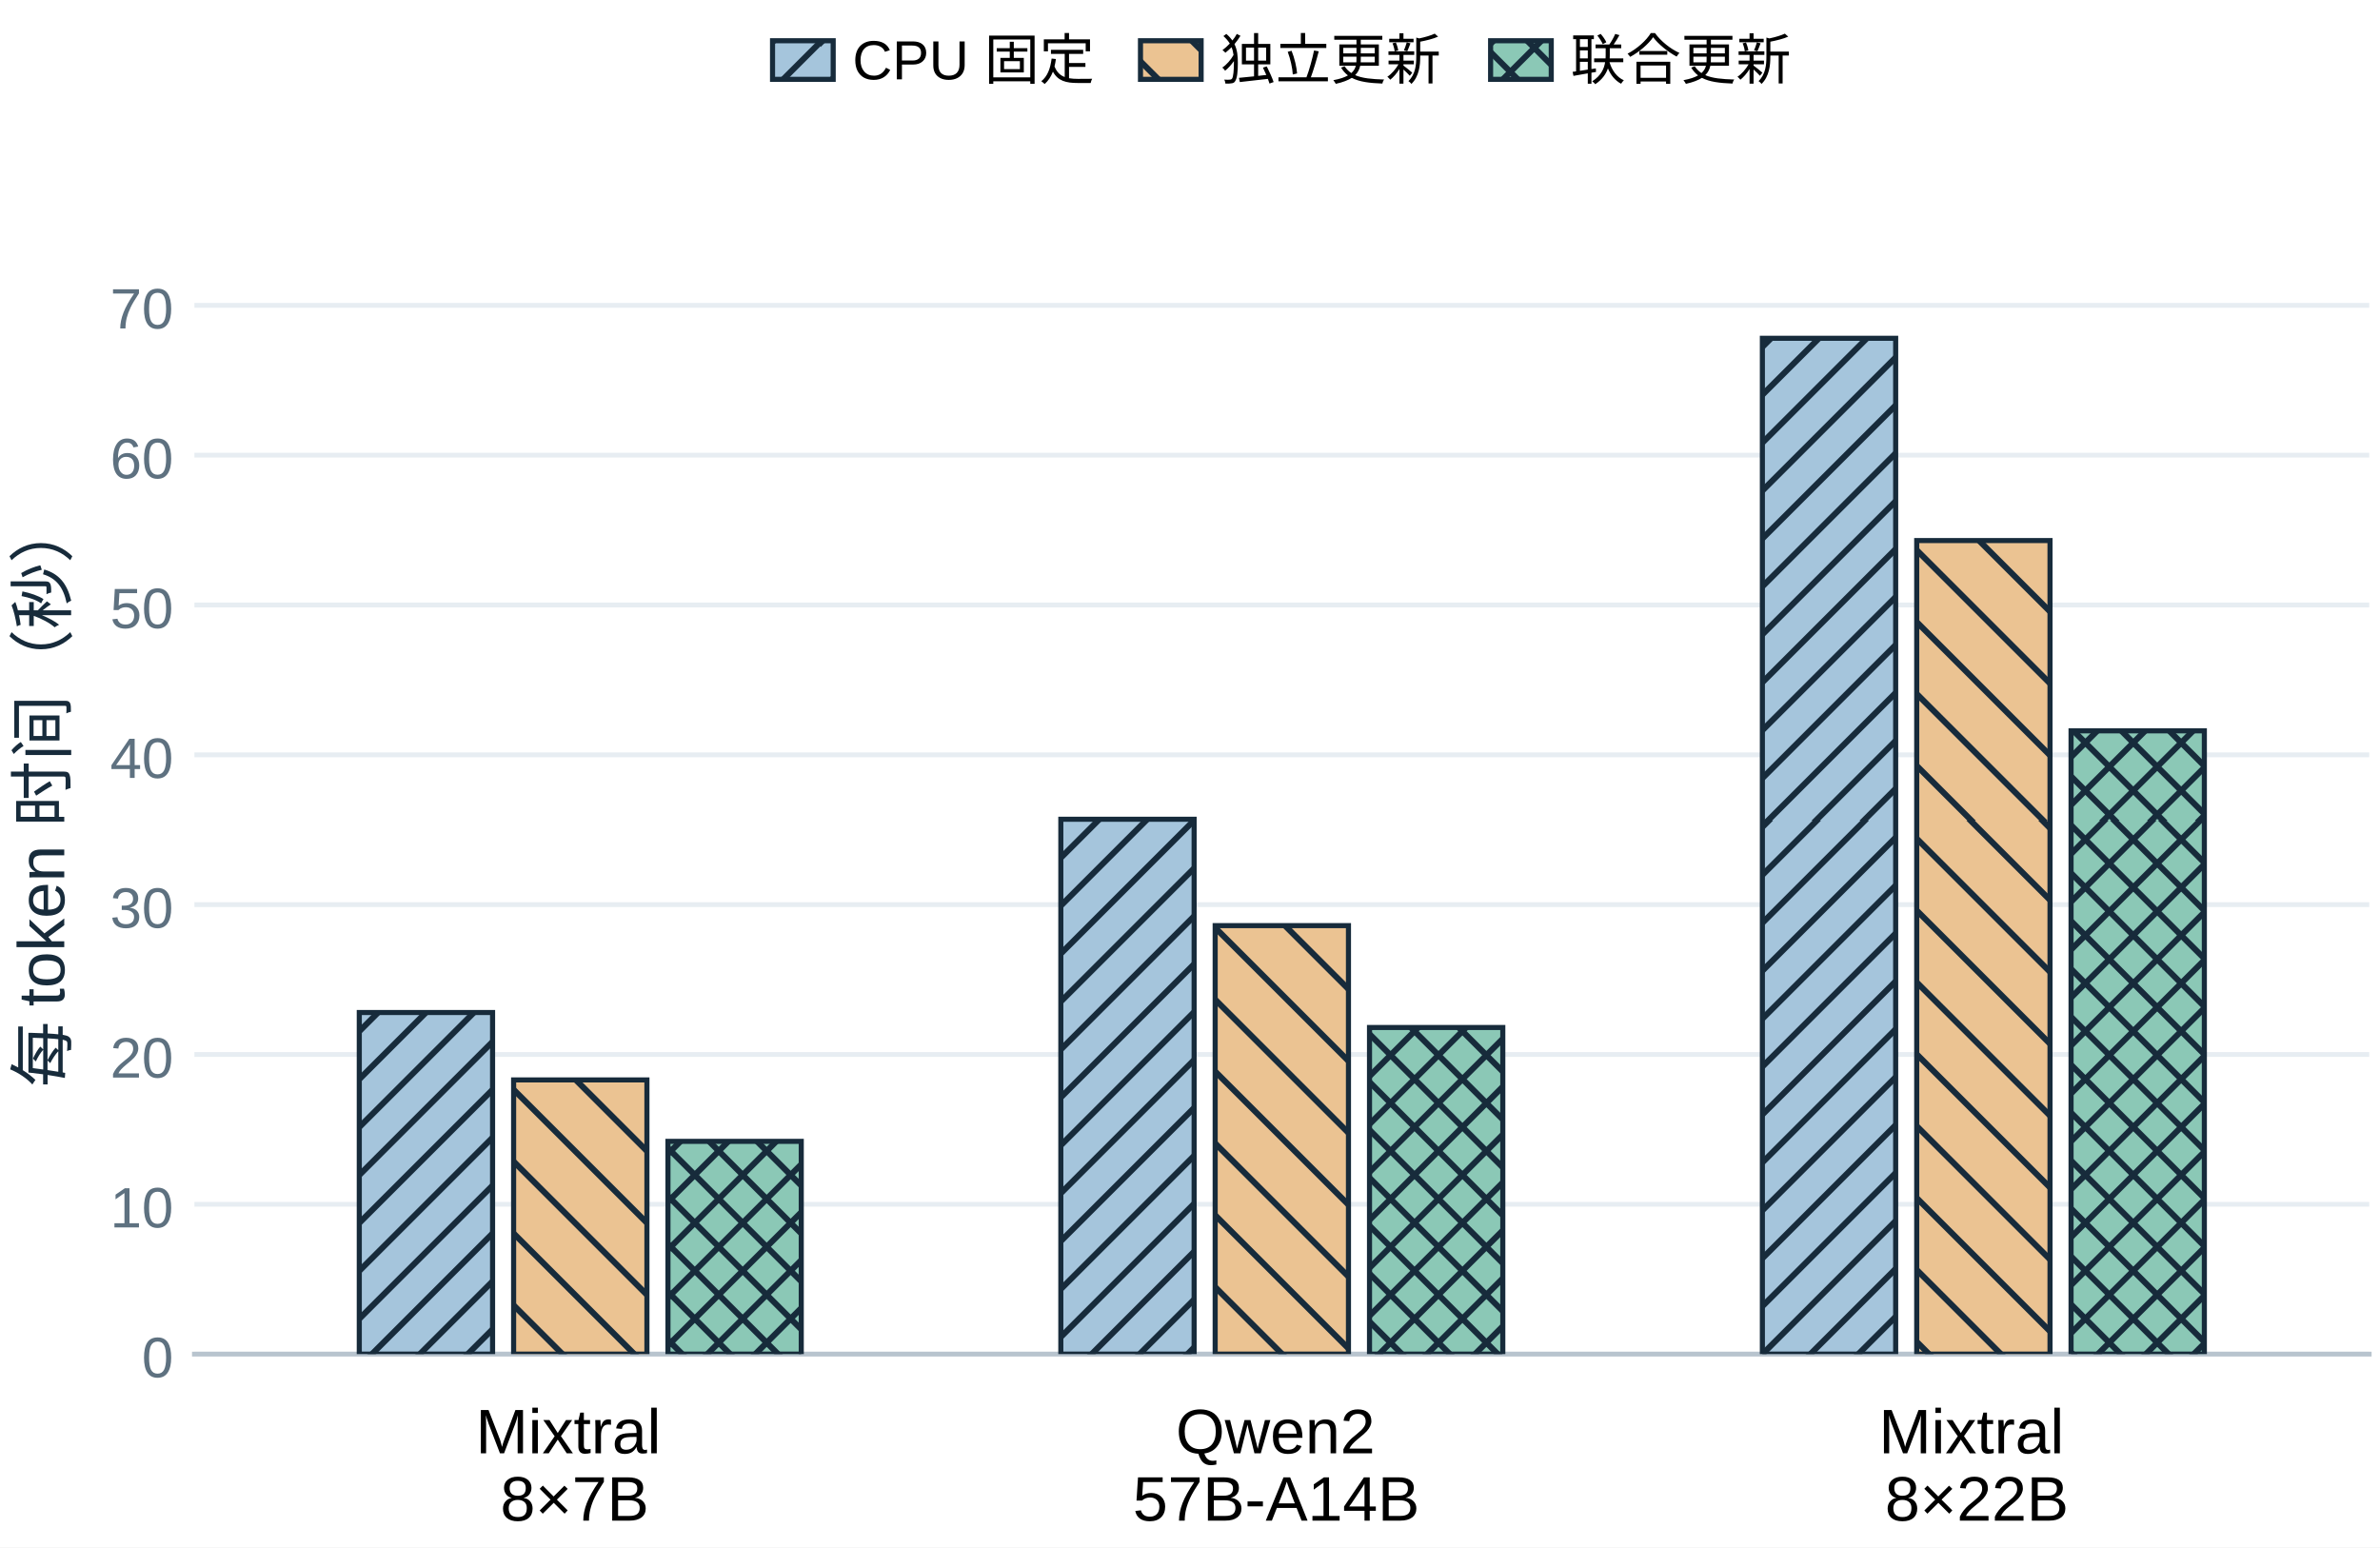
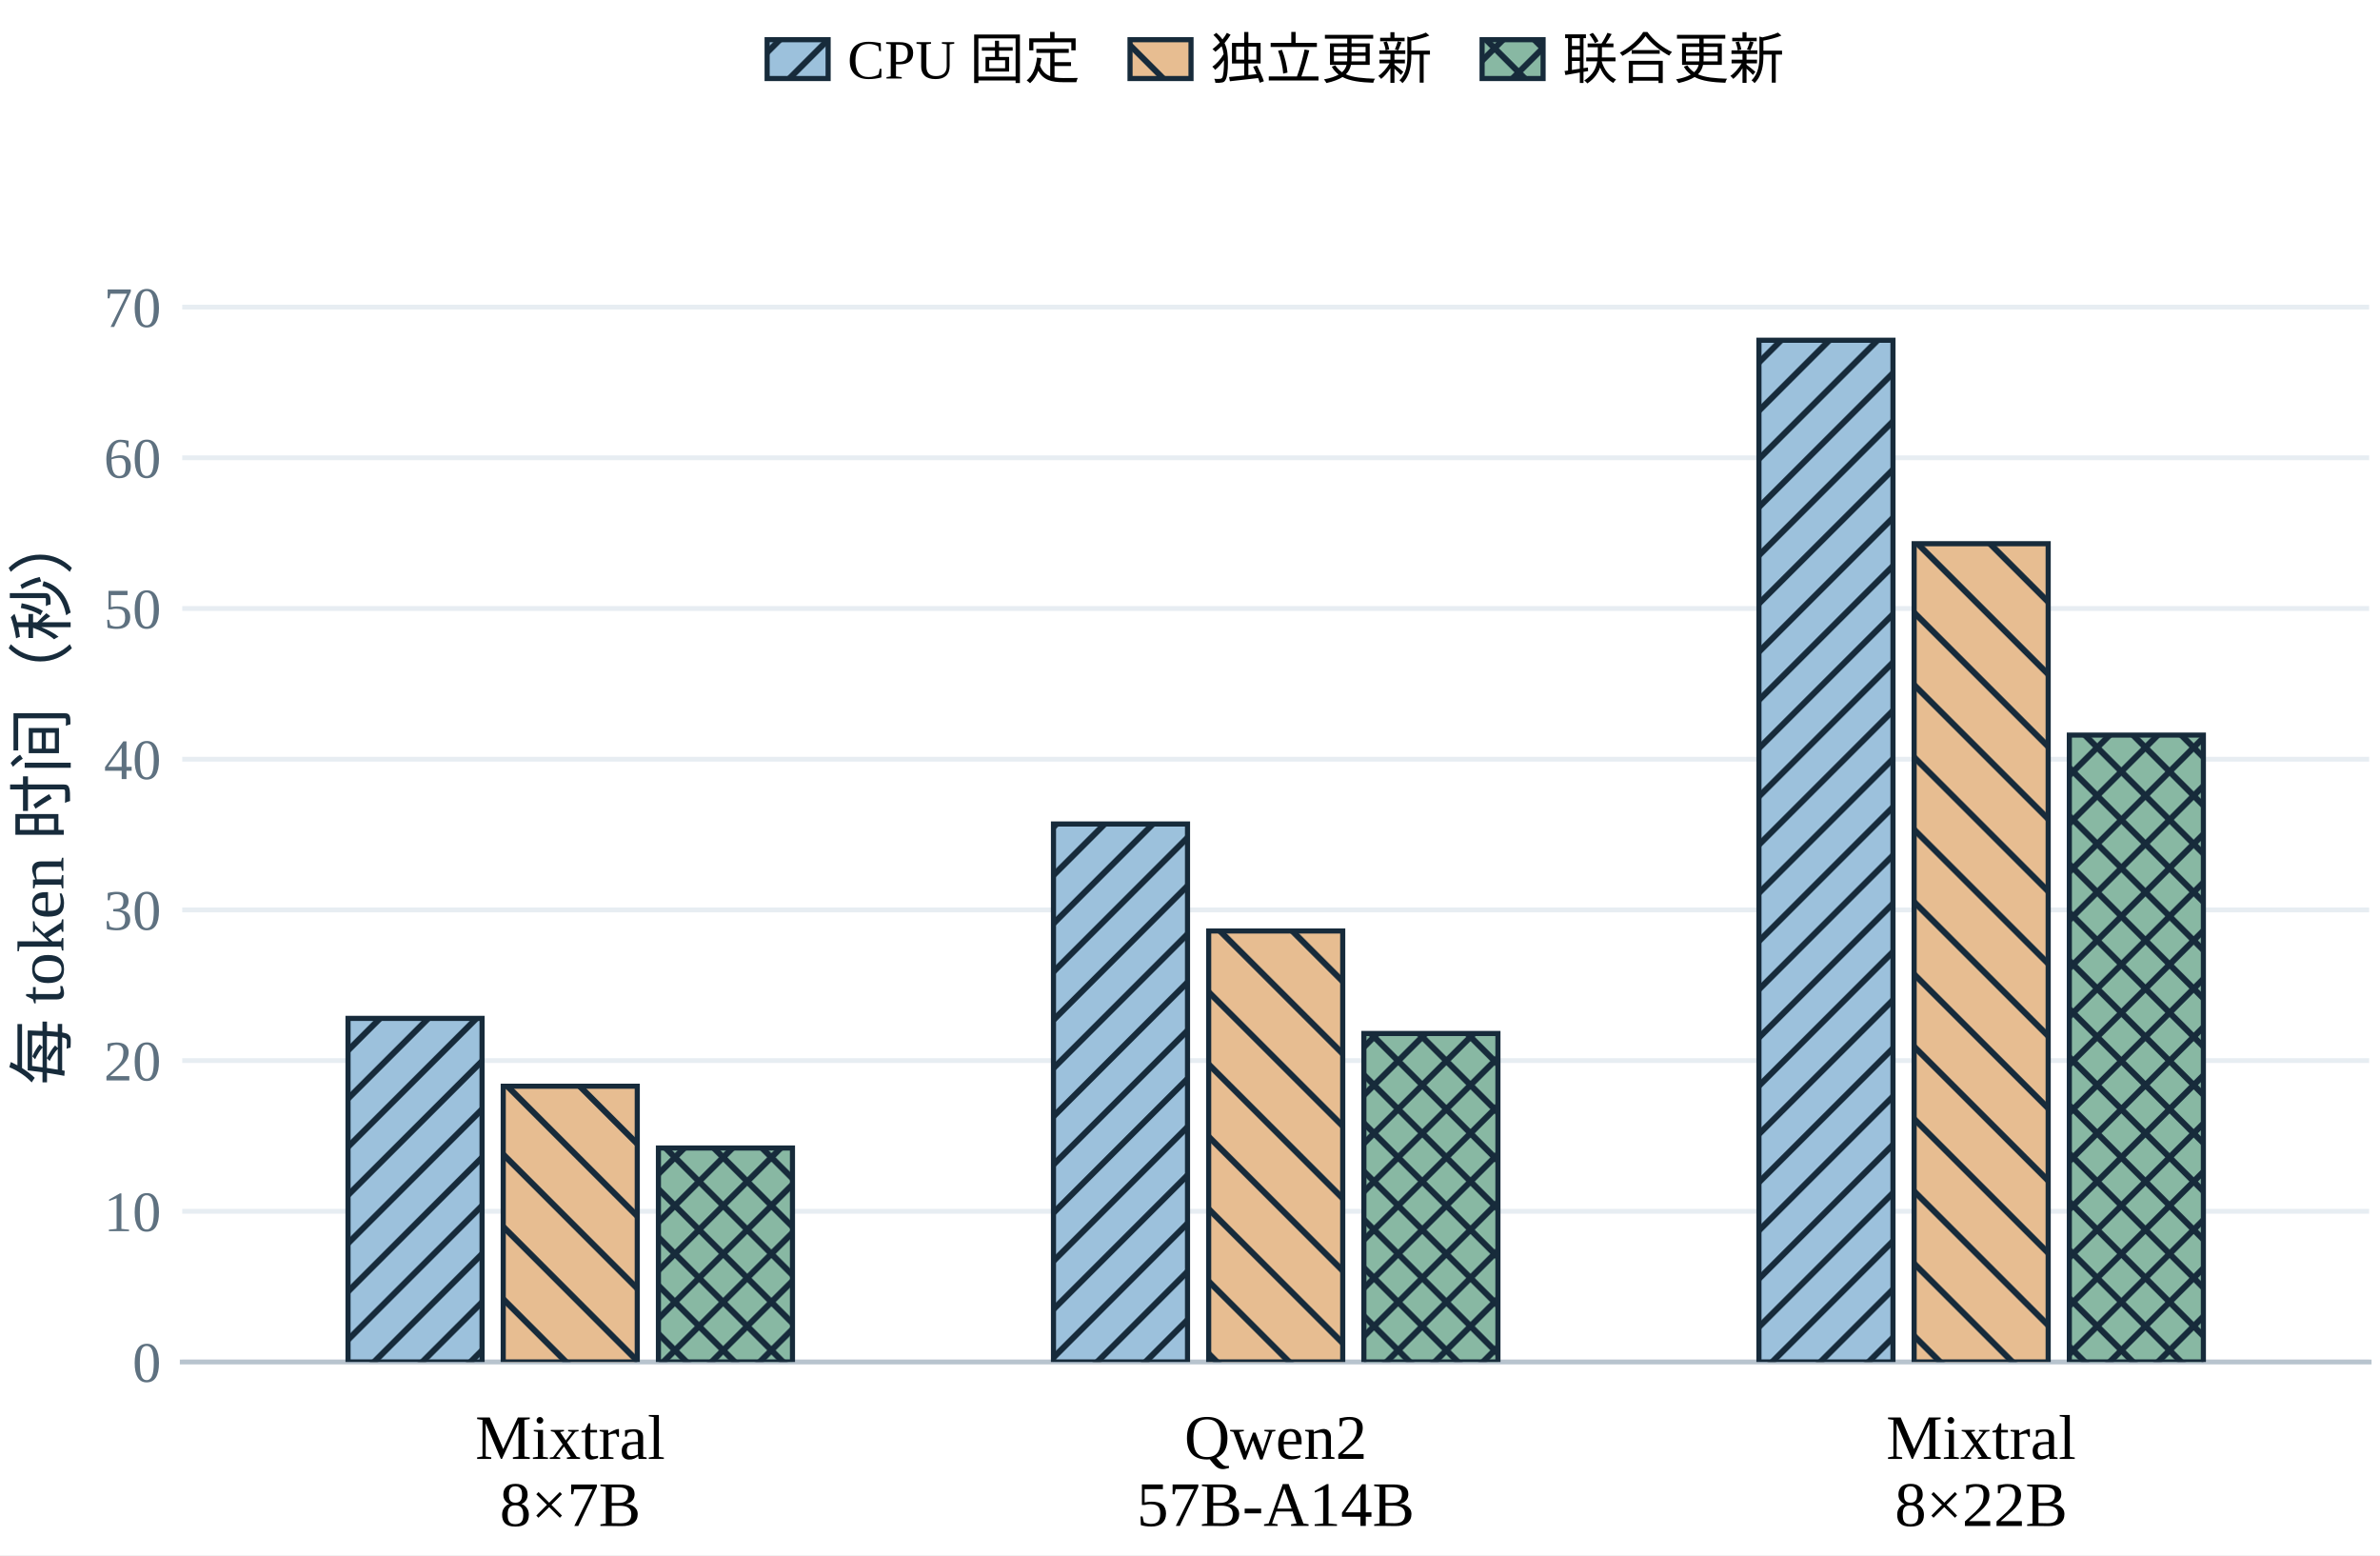
- <svg xmlns="http://www.w3.org/2000/svg" width="397.12pt" height="258.202pt" viewBox="0 0 397.12 258.202" version="1.1">
+ <svg xmlns="http://www.w3.org/2000/svg" width="394.92pt" height="257.987pt" viewBox="0 0 394.92 257.987" version="1.1">
  <defs>
    <style type="text/css">*{stroke-linejoin: round; stroke-linecap: butt}</style>
  </defs>
  <g id="figure_1">
    <g id="patch_1">
-       <path d="M 0 258.202  L 397.12 258.202  L 397.12 0  L 0 0  z " style="fill: #ffffff" />
+       <path d="M 0 257.987  L 394.92 257.987  L 394.92 0  L 0 0  z " style="fill: #ffffff" />
    </g>
    <g id="axes_1">
      <g id="patch_2">
-         <path d="M 32.44 225.935  L 395.32 225.935  L 395.32 38.447  L 32.44 38.447  z " style="fill: #ffffff" />
+         <path d="M 30.24 225.935  L 393.12 225.935  L 393.12 38.447  L 30.24 38.447  z " style="fill: #ffffff" />
      </g>
      <g id="matplotlib.axis_1">
        <g id="xtick_1">
          <g id="line2d_1" />
          <g id="text_1">
-             <text style="font-size: 10.5px; font-family: 'Microsoft YaHei', 'SimHei', 'Arial', sans-serif" transform="translate(79.37481 242.4846)">Mixtral</text>
-             <text style="font-size: 10.5px; font-family: 'Microsoft YaHei', 'SimHei', 'Arial', sans-serif" transform="translate(83.47637 253.7177)">8×7B</text>
+             <text style="font-size: 10.5px; font-family: 'Times New Roman', 'SimSun'" transform="translate(78.87483 242.0133)">Mixtral</text>
+             <text style="font-size: 10.5px; font-family: 'Times New Roman', 'SimSun'" transform="translate(82.90994 253.1336)">8×7B</text>
          </g>
        </g>
        <g id="xtick_2">
          <g id="line2d_2" />
          <g id="text_2">
-             <text style="font-size: 10.5px; font-family: 'Microsoft YaHei', 'SimHei', 'Arial', sans-serif" transform="translate(196.1917 242.4846)">Qwen2</text>
-             <text style="font-size: 10.5px; font-family: 'Microsoft YaHei', 'SimHei', 'Arial', sans-serif" transform="translate(189.0115 253.7177)">57B-A14B</text>
+             <text style="font-size: 10.5px; font-family: 'Times New Roman', 'SimSun'" transform="translate(196.517 242.0026)">Qwen2</text>
+             <text style="font-size: 10.5px; font-family: 'Times New Roman', 'SimSun'" transform="translate(188.637 253.123)">57B-A14B</text>
          </g>
        </g>
        <g id="xtick_3">
          <g id="line2d_3" />
          <g id="text_3">
-             <text style="font-size: 10.5px; font-family: 'Microsoft YaHei', 'SimHei', 'Arial', sans-serif" transform="translate(313.4909 242.4846)">Mixtral</text>
-             <text style="font-size: 10.5px; font-family: 'Microsoft YaHei', 'SimHei', 'Arial', sans-serif" transform="translate(314.5139 253.7177)">8×22B</text>
+             <text style="font-size: 10.5px; font-family: 'Times New Roman', 'SimSun'" transform="translate(312.991 242.0133)">Mixtral</text>
+             <text style="font-size: 10.5px; font-family: 'Times New Roman', 'SimSun'" transform="translate(314.4011 253.1336)">8×22B</text>
          </g>
        </g>
      </g>
      <g id="matplotlib.axis_2">
        <g id="ytick_1">
          <g id="line2d_4">
-             <path d="M 32.44 225.935  L 395.32 225.935  " clip-path="url(#p4dd249bf04)" style="fill: none; stroke: #e7edf2; stroke-width: 0.8; stroke-linecap: square" />
+             <path d="M 30.24 225.935  L 393.12 225.935  " clip-path="url(#pfe33be3c45)" style="fill: none; stroke: #e7edf2; stroke-width: 0.8; stroke-linecap: square" />
          </g>
          <g id="line2d_5" />
          <g id="text_4">
-             <text style="font-size: 9.5px; font-family: 'Microsoft YaHei', 'SimHei', 'Arial', sans-serif; text-anchor: end; fill: #5e7180" x="28.94" y="229.792" transform="rotate(-0 28.9401 229.7924)">0</text>
+             <text style="font-size: 9.5px; font-family: 'Times New Roman', 'SimSun'; text-anchor: end; fill: #5e7180" x="26.74" y="229.229" transform="rotate(-0 26.74043 229.2288)">0</text>
          </g>
        </g>
        <g id="ytick_2">
          <g id="line2d_6">
-             <path d="M 32.44 200.937  L 395.32 200.937  " clip-path="url(#p4dd249bf04)" style="fill: none; stroke: #e7edf2; stroke-width: 0.8; stroke-linecap: square" />
+             <path d="M 30.24 200.937  L 393.12 200.937  " clip-path="url(#pfe33be3c45)" style="fill: none; stroke: #e7edf2; stroke-width: 0.8; stroke-linecap: square" />
          </g>
          <g id="line2d_7" />
          <g id="text_5">
-             <text style="font-size: 9.5px; font-family: 'Microsoft YaHei', 'SimHei', 'Arial', sans-serif; text-anchor: end; fill: #5e7180" x="28.94" y="204.794" transform="rotate(-0 28.9401 204.794)">10</text>
+             <text style="font-size: 9.5px; font-family: 'Times New Roman', 'SimSun'; text-anchor: end; fill: #5e7180" x="26.74" y="204.23" transform="rotate(-0 26.74043 204.2304)">10</text>
          </g>
        </g>
        <g id="ytick_3">
          <g id="line2d_8">
-             <path d="M 32.44 175.939  L 395.32 175.939  " clip-path="url(#p4dd249bf04)" style="fill: none; stroke: #e7edf2; stroke-width: 0.8; stroke-linecap: square" />
+             <path d="M 30.24 175.939  L 393.12 175.939  " clip-path="url(#pfe33be3c45)" style="fill: none; stroke: #e7edf2; stroke-width: 0.8; stroke-linecap: square" />
          </g>
          <g id="line2d_9" />
          <g id="text_6">
-             <text style="font-size: 9.5px; font-family: 'Microsoft YaHei', 'SimHei', 'Arial', sans-serif; text-anchor: end; fill: #5e7180" x="28.94" y="179.796" transform="rotate(-0 28.9401 179.7956)">20</text>
+             <text style="font-size: 9.5px; font-family: 'Times New Roman', 'SimSun'; text-anchor: end; fill: #5e7180" x="26.74" y="179.232" transform="rotate(-0 26.74043 179.232)">20</text>
          </g>
        </g>
        <g id="ytick_4">
          <g id="line2d_10">
-             <path d="M 32.44 150.94  L 395.32 150.94  " clip-path="url(#p4dd249bf04)" style="fill: none; stroke: #e7edf2; stroke-width: 0.8; stroke-linecap: square" />
+             <path d="M 30.24 150.94  L 393.12 150.94  " clip-path="url(#pfe33be3c45)" style="fill: none; stroke: #e7edf2; stroke-width: 0.8; stroke-linecap: square" />
          </g>
          <g id="line2d_11" />
          <g id="text_7">
-             <text style="font-size: 9.5px; font-family: 'Microsoft YaHei', 'SimHei', 'Arial', sans-serif; text-anchor: end; fill: #5e7180" x="28.94" y="154.797" transform="rotate(-0 28.9401 154.7972)">30</text>
+             <text style="font-size: 9.5px; font-family: 'Times New Roman', 'SimSun'; text-anchor: end; fill: #5e7180" x="26.74" y="154.234" transform="rotate(-0 26.74043 154.2336)">30</text>
          </g>
        </g>
        <g id="ytick_5">
          <g id="line2d_12">
-             <path d="M 32.44 125.942  L 395.32 125.942  " clip-path="url(#p4dd249bf04)" style="fill: none; stroke: #e7edf2; stroke-width: 0.8; stroke-linecap: square" />
+             <path d="M 30.24 125.942  L 393.12 125.942  " clip-path="url(#pfe33be3c45)" style="fill: none; stroke: #e7edf2; stroke-width: 0.8; stroke-linecap: square" />
          </g>
          <g id="line2d_13" />
          <g id="text_8">
-             <text style="font-size: 9.5px; font-family: 'Microsoft YaHei', 'SimHei', 'Arial', sans-serif; text-anchor: end; fill: #5e7180" x="28.94" y="129.799" transform="rotate(-0 28.9401 129.7988)">40</text>
+             <text style="font-size: 9.5px; font-family: 'Times New Roman', 'SimSun'; text-anchor: end; fill: #5e7180" x="26.74" y="129.235" transform="rotate(-0 26.74043 129.2352)">40</text>
          </g>
        </g>
        <g id="ytick_6">
          <g id="line2d_14">
-             <path d="M 32.44 100.943  L 395.32 100.943  " clip-path="url(#p4dd249bf04)" style="fill: none; stroke: #e7edf2; stroke-width: 0.8; stroke-linecap: square" />
+             <path d="M 30.24 100.943  L 393.12 100.943  " clip-path="url(#pfe33be3c45)" style="fill: none; stroke: #e7edf2; stroke-width: 0.8; stroke-linecap: square" />
          </g>
          <g id="line2d_15" />
          <g id="text_9">
-             <text style="font-size: 9.5px; font-family: 'Microsoft YaHei', 'SimHei', 'Arial', sans-serif; text-anchor: end; fill: #5e7180" x="28.94" y="104.8" transform="rotate(-0 28.9401 104.8004)">50</text>
+             <text style="font-size: 9.5px; font-family: 'Times New Roman', 'SimSun'; text-anchor: end; fill: #5e7180" x="26.74" y="104.237" transform="rotate(-0 26.74043 104.2368)">50</text>
          </g>
        </g>
        <g id="ytick_7">
          <g id="line2d_16">
-             <path d="M 32.44 75.945  L 395.32 75.945  " clip-path="url(#p4dd249bf04)" style="fill: none; stroke: #e7edf2; stroke-width: 0.8; stroke-linecap: square" />
+             <path d="M 30.24 75.945  L 393.12 75.945  " clip-path="url(#pfe33be3c45)" style="fill: none; stroke: #e7edf2; stroke-width: 0.8; stroke-linecap: square" />
          </g>
          <g id="line2d_17" />
          <g id="text_10">
-             <text style="font-size: 9.5px; font-family: 'Microsoft YaHei', 'SimHei', 'Arial', sans-serif; text-anchor: end; fill: #5e7180" x="28.94" y="79.802" transform="rotate(-0 28.9401 79.80202)">60</text>
+             <text style="font-size: 9.5px; font-family: 'Times New Roman', 'SimSun'; text-anchor: end; fill: #5e7180" x="26.74" y="79.238" transform="rotate(-0 26.74043 79.23842)">60</text>
          </g>
        </g>
        <g id="ytick_8">
          <g id="line2d_18">
-             <path d="M 32.44 50.947  L 395.32 50.947  " clip-path="url(#p4dd249bf04)" style="fill: none; stroke: #e7edf2; stroke-width: 0.8; stroke-linecap: square" />
+             <path d="M 30.24 50.947  L 393.12 50.947  " clip-path="url(#pfe33be3c45)" style="fill: none; stroke: #e7edf2; stroke-width: 0.8; stroke-linecap: square" />
          </g>
          <g id="line2d_19" />
          <g id="text_11">
-             <text style="font-size: 9.5px; font-family: 'Microsoft YaHei', 'SimHei', 'Arial', sans-serif; text-anchor: end; fill: #5e7180" x="28.94" y="54.804" transform="rotate(-0 28.9401 54.80362)">70</text>
+             <text style="font-size: 9.5px; font-family: 'Times New Roman', 'SimSun'; text-anchor: end; fill: #5e7180" x="26.74" y="54.24" transform="rotate(-0 26.74043 54.24002)">70</text>
          </g>
        </g>
        <g id="text_12">
-           <text style="font-size: 11px; font-family: 'Microsoft YaHei', 'SimHei', 'Arial', sans-serif; text-anchor: middle; fill: #172b3b" x="11.011" y="132.191" transform="rotate(-90 11.01078 132.1914)">每 token 时间（秒）</text>
+           <text style="font-size: 11px; font-family: 'Times New Roman', 'SimSun'; text-anchor: middle; fill: #172b3b" x="10.866" y="132.191" transform="rotate(-90 10.86641 132.1914)">每 token 时间（秒）</text>
        </g>
      </g>
      <g id="patch_3">
-         <path d="M 32.44 225.935  L 395.32 225.935  " style="fill: none; stroke: #b8c4ce; stroke-width: 0.8; stroke-linejoin: miter; stroke-linecap: square" />
+         <path d="M 30.24 225.935  L 393.12 225.935  " style="fill: none; stroke: #b8c4ce; stroke-width: 0.8; stroke-linejoin: miter; stroke-linecap: square" />
      </g>
      <g id="patch_4">
-         <path d="M 59.949 225.935  L 82.19 225.935  L 82.19 168.939  L 59.949 168.939  z " clip-path="url(#p4dd249bf04)" style="fill: url(#h852a4649e0); stroke: #172b3b; stroke-width: 0.85; stroke-linejoin: miter" />
+         <path d="M 57.749 225.935  L 79.99 225.935  L 79.99 168.939  L 57.749 168.939  z " clip-path="url(#pfe33be3c45)" style="fill: url(#ha91606208d); stroke: #172b3b; stroke-width: 0.85; stroke-linejoin: miter" />
      </g>
      <g id="patch_5">
-         <path d="M 177.007 225.935  L 199.248 225.935  L 199.248 136.691  L 177.007 136.691  z " clip-path="url(#p4dd249bf04)" style="fill: url(#h852a4649e0); stroke: #172b3b; stroke-width: 0.85; stroke-linejoin: miter" />
+         <path d="M 174.807 225.935  L 197.048 225.935  L 197.048 136.691  L 174.807 136.691  z " clip-path="url(#pfe33be3c45)" style="fill: url(#ha91606208d); stroke: #172b3b; stroke-width: 0.85; stroke-linejoin: miter" />
      </g>
      <g id="patch_6">
-         <path d="M 294.065 225.935  L 316.306 225.935  L 316.306 56.446  L 294.065 56.446  z " clip-path="url(#p4dd249bf04)" style="fill: url(#h852a4649e0); stroke: #172b3b; stroke-width: 0.85; stroke-linejoin: miter" />
+         <path d="M 291.865 225.935  L 314.106 225.935  L 314.106 56.446  L 291.865 56.446  z " clip-path="url(#pfe33be3c45)" style="fill: url(#ha91606208d); stroke: #172b3b; stroke-width: 0.85; stroke-linejoin: miter" />
      </g>
      <g id="patch_7">
-         <path d="M 85.702 225.935  L 107.943 225.935  L 107.943 180.188  L 85.702 180.188  z " clip-path="url(#p4dd249bf04)" style="fill: url(#h6cc557a21c); stroke: #172b3b; stroke-width: 0.85; stroke-linejoin: miter" />
+         <path d="M 83.502 225.935  L 105.743 225.935  L 105.743 180.188  L 83.502 180.188  z " clip-path="url(#pfe33be3c45)" style="fill: url(#h1f76342480); stroke: #172b3b; stroke-width: 0.85; stroke-linejoin: miter" />
      </g>
      <g id="patch_8">
-         <path d="M 202.76 225.935  L 225.001 225.935  L 225.001 154.44  L 202.76 154.44  z " clip-path="url(#p4dd249bf04)" style="fill: url(#h6cc557a21c); stroke: #172b3b; stroke-width: 0.85; stroke-linejoin: miter" />
+         <path d="M 200.56 225.935  L 222.801 225.935  L 222.801 154.44  L 200.56 154.44  z " clip-path="url(#pfe33be3c45)" style="fill: url(#h1f76342480); stroke: #172b3b; stroke-width: 0.85; stroke-linejoin: miter" />
      </g>
      <g id="patch_9">
-         <path d="M 319.818 225.935  L 342.059 225.935  L 342.059 90.194  L 319.818 90.194  z " clip-path="url(#p4dd249bf04)" style="fill: url(#h6cc557a21c); stroke: #172b3b; stroke-width: 0.85; stroke-linejoin: miter" />
+         <path d="M 317.618 225.935  L 339.859 225.935  L 339.859 90.194  L 317.618 90.194  z " clip-path="url(#pfe33be3c45)" style="fill: url(#h1f76342480); stroke: #172b3b; stroke-width: 0.85; stroke-linejoin: miter" />
      </g>
      <g id="patch_10">
-         <path d="M 111.454 225.935  L 133.695 225.935  L 133.695 190.438  L 111.454 190.438  z " clip-path="url(#p4dd249bf04)" style="fill: url(#h1550f3bfa1); stroke: #172b3b; stroke-width: 0.85; stroke-linejoin: miter" />
+         <path d="M 109.255 225.935  L 131.496 225.935  L 131.496 190.438  L 109.255 190.438  z " clip-path="url(#pfe33be3c45)" style="fill: url(#h6782c250bc); stroke: #172b3b; stroke-width: 0.85; stroke-linejoin: miter" />
      </g>
      <g id="patch_11">
-         <path d="M 228.512 225.935  L 250.753 225.935  L 250.753 171.439  L 228.512 171.439  z " clip-path="url(#p4dd249bf04)" style="fill: url(#h1550f3bfa1); stroke: #172b3b; stroke-width: 0.85; stroke-linejoin: miter" />
+         <path d="M 226.313 225.935  L 248.554 225.935  L 248.554 171.439  L 226.313 171.439  z " clip-path="url(#pfe33be3c45)" style="fill: url(#h6782c250bc); stroke: #172b3b; stroke-width: 0.85; stroke-linejoin: miter" />
      </g>
      <g id="patch_12">
-         <path d="M 345.57 225.935  L 367.811 225.935  L 367.811 121.942  L 345.57 121.942  z " clip-path="url(#p4dd249bf04)" style="fill: url(#h1550f3bfa1); stroke: #172b3b; stroke-width: 0.85; stroke-linejoin: miter" />
+         <path d="M 343.371 225.935  L 365.612 225.935  L 365.612 121.942  L 343.371 121.942  z " clip-path="url(#pfe33be3c45)" style="fill: url(#h6782c250bc); stroke: #172b3b; stroke-width: 0.85; stroke-linejoin: miter" />
      </g>
      <g id="legend_1">
        <g id="patch_13">
-           <path d="M 128.903 13.238  L 139.023 13.238  L 139.023 6.798  L 128.903 6.798  z " style="fill: url(#h852a4649e0); stroke: #172b3b; stroke-width: 0.85; stroke-linejoin: miter" />
+           <path d="M 127.292 13.027  L 137.412 13.027  L 137.412 6.587  L 127.292 6.587  z " style="fill: url(#ha91606208d); stroke: #172b3b; stroke-width: 0.85; stroke-linejoin: miter" />
        </g>
        <g id="text_13">
-           <text style="font-size: 9.2px; font-family: 'Microsoft YaHei', 'SimHei', 'Arial', sans-serif; text-anchor: start" x="142.243" y="13.238" transform="rotate(-0 142.243 13.23819)">CPU 固定</text>
+           <text style="font-size: 9.2px; font-family: 'Times New Roman', 'SimSun'; text-anchor: start" x="140.632" y="13.027" transform="rotate(-0 140.632 13.02688)">CPU 固定</text>
        </g>
        <g id="patch_14">
-           <path d="M 190.297 13.238  L 200.417 13.238  L 200.417 6.798  L 190.297 6.798  z " style="fill: url(#h6cc557a21c); stroke: #172b3b; stroke-width: 0.85; stroke-linejoin: miter" />
+           <path d="M 187.509 13.027  L 197.629 13.027  L 197.629 6.587  L 187.509 6.587  z " style="fill: url(#h1f76342480); stroke: #172b3b; stroke-width: 0.85; stroke-linejoin: miter" />
        </g>
        <g id="text_14">
-           <text style="font-size: 9.2px; font-family: 'Microsoft YaHei', 'SimHei', 'Arial', sans-serif; text-anchor: start" x="203.637" y="13.238" transform="rotate(-0 203.6372 13.23819)">独立更新</text>
+           <text style="font-size: 9.2px; font-family: 'Times New Roman', 'SimSun'; text-anchor: start" x="200.849" y="13.027" transform="rotate(-0 200.8489 13.02688)">独立更新</text>
        </g>
        <g id="patch_15">
-           <path d="M 248.717 13.238  L 258.837 13.238  L 258.837 6.798  L 248.717 6.798  z " style="fill: url(#h1550f3bfa1); stroke: #172b3b; stroke-width: 0.85; stroke-linejoin: miter" />
+           <path d="M 245.929 13.027  L 256.049 13.027  L 256.049 6.587  L 245.929 6.587  z " style="fill: url(#h6782c250bc); stroke: #172b3b; stroke-width: 0.85; stroke-linejoin: miter" />
        </g>
        <g id="text_15">
-           <text style="font-size: 9.2px; font-family: 'Microsoft YaHei', 'SimHei', 'Arial', sans-serif; text-anchor: start" x="262.057" y="13.238" transform="rotate(-0 262.0572 13.23819)">联合更新</text>
+           <text style="font-size: 9.2px; font-family: 'Times New Roman', 'SimSun'; text-anchor: start" x="259.269" y="13.027" transform="rotate(-0 259.2689 13.02688)">联合更新</text>
        </g>
      </g>
    </g>
  </g>
  <defs>
-     <clipPath id="p4dd249bf04">
-       <rect x="32.44" y="38.447" width="362.88" height="187.488" />
+     <clipPath id="pfe33be3c45">
+       <rect x="30.24" y="38.447" width="362.88" height="187.488" />
    </clipPath>
  </defs>
  <defs>
-     <pattern id="h852a4649e0" patternUnits="userSpaceOnUse" x="0" y="0" width="72" height="72">
-       <rect x="0" y="0" width="73" height="73" fill="#a5c5dc" />
+     <pattern id="ha91606208d" patternUnits="userSpaceOnUse" x="0" y="0" width="72" height="72">
+       <rect x="0" y="0" width="73" height="73" fill="#9cc1dc" />
      <path d="M -36 36  L 36 -36  M -32 40  L 40 -32  M -28 44  L 44 -28  M -24 48  L 48 -24  M -20 52  L 52 -20  M -16 56  L 56 -16  M -12 60  L 60 -12  M -8 64  L 64 -8  M -4 68  L 68 -4  M 0 72  L 72 0  M 4 76  L 76 4  M 8 80  L 80 8  M 12 84  L 84 12  M 16 88  L 88 16  M 20 92  L 92 20  M 24 96  L 96 24  M 28 100  L 100 28  M 32 104  L 104 32  M 36 108  L 108 36  " style="fill: #172b3b; stroke: #172b3b; stroke-width: 1.0; stroke-linecap: butt; stroke-linejoin: miter" />
    </pattern>
-     <pattern id="h6cc557a21c" patternUnits="userSpaceOnUse" x="0" y="0" width="72" height="72">
-       <rect x="0" y="0" width="73" height="73" fill="#ebc392" />
+     <pattern id="h1f76342480" patternUnits="userSpaceOnUse" x="0" y="0" width="72" height="72">
+       <rect x="0" y="0" width="73" height="73" fill="#e7bd91" />
      <path d="M -36 36  L 36 108  M -30 30  L 42 102  M -24 24  L 48 96  M -18 18  L 54 90  M -12 12  L 60 84  M -6 6  L 66 78  M 0 0  L 72 72  M 6 -6  L 78 66  M 12 -12  L 84 60  M 18 -18  L 90 54  M 24 -24  L 96 48  M 30 -30  L 102 42  M 36 -36  L 108 36  " style="fill: #172b3b; stroke: #172b3b; stroke-width: 1.0; stroke-linecap: butt; stroke-linejoin: miter" />
    </pattern>
-     <pattern id="h1550f3bfa1" patternUnits="userSpaceOnUse" x="0" y="0" width="72" height="72">
-       <rect x="0" y="0" width="73" height="73" fill="#8bc8b6" />
+     <pattern id="h6782c250bc" patternUnits="userSpaceOnUse" x="0" y="0" width="72" height="72">
+       <rect x="0" y="0" width="73" height="73" fill="#88b8a3" />
      <path d="M -36 36  L 36 -36  M -32 40  L 40 -32  M -28 44  L 44 -28  M -24 48  L 48 -24  M -20 52  L 52 -20  M -16 56  L 56 -16  M -12 60  L 60 -12  M -8 64  L 64 -8  M -4 68  L 68 -4  M 0 72  L 72 0  M 4 76  L 76 4  M 8 80  L 80 8  M 12 84  L 84 12  M 16 88  L 88 16  M 20 92  L 92 20  M 24 96  L 96 24  M 28 100  L 100 28  M 32 104  L 104 32  M 36 108  L 108 36  M -36 36  L 36 108  M -32 32  L 40 104  M -28 28  L 44 100  M -24 24  L 48 96  M -20 20  L 52 92  M -16 16  L 56 88  M -12 12  L 60 84  M -8 8  L 64 80  M -4 4  L 68 76  M 0 0  L 72 72  M 4 -4  L 76 68  M 8 -8  L 80 64  M 12 -12  L 84 60  M 16 -16  L 88 56  M 20 -20  L 92 52  M 24 -24  L 96 48  M 28 -28  L 100 44  M 32 -32  L 104 40  M 36 -36  L 108 36  " style="fill: #172b3b; stroke: #172b3b; stroke-width: 1.0; stroke-linecap: butt; stroke-linejoin: miter" />
    </pattern>
  </defs>
</svg>
